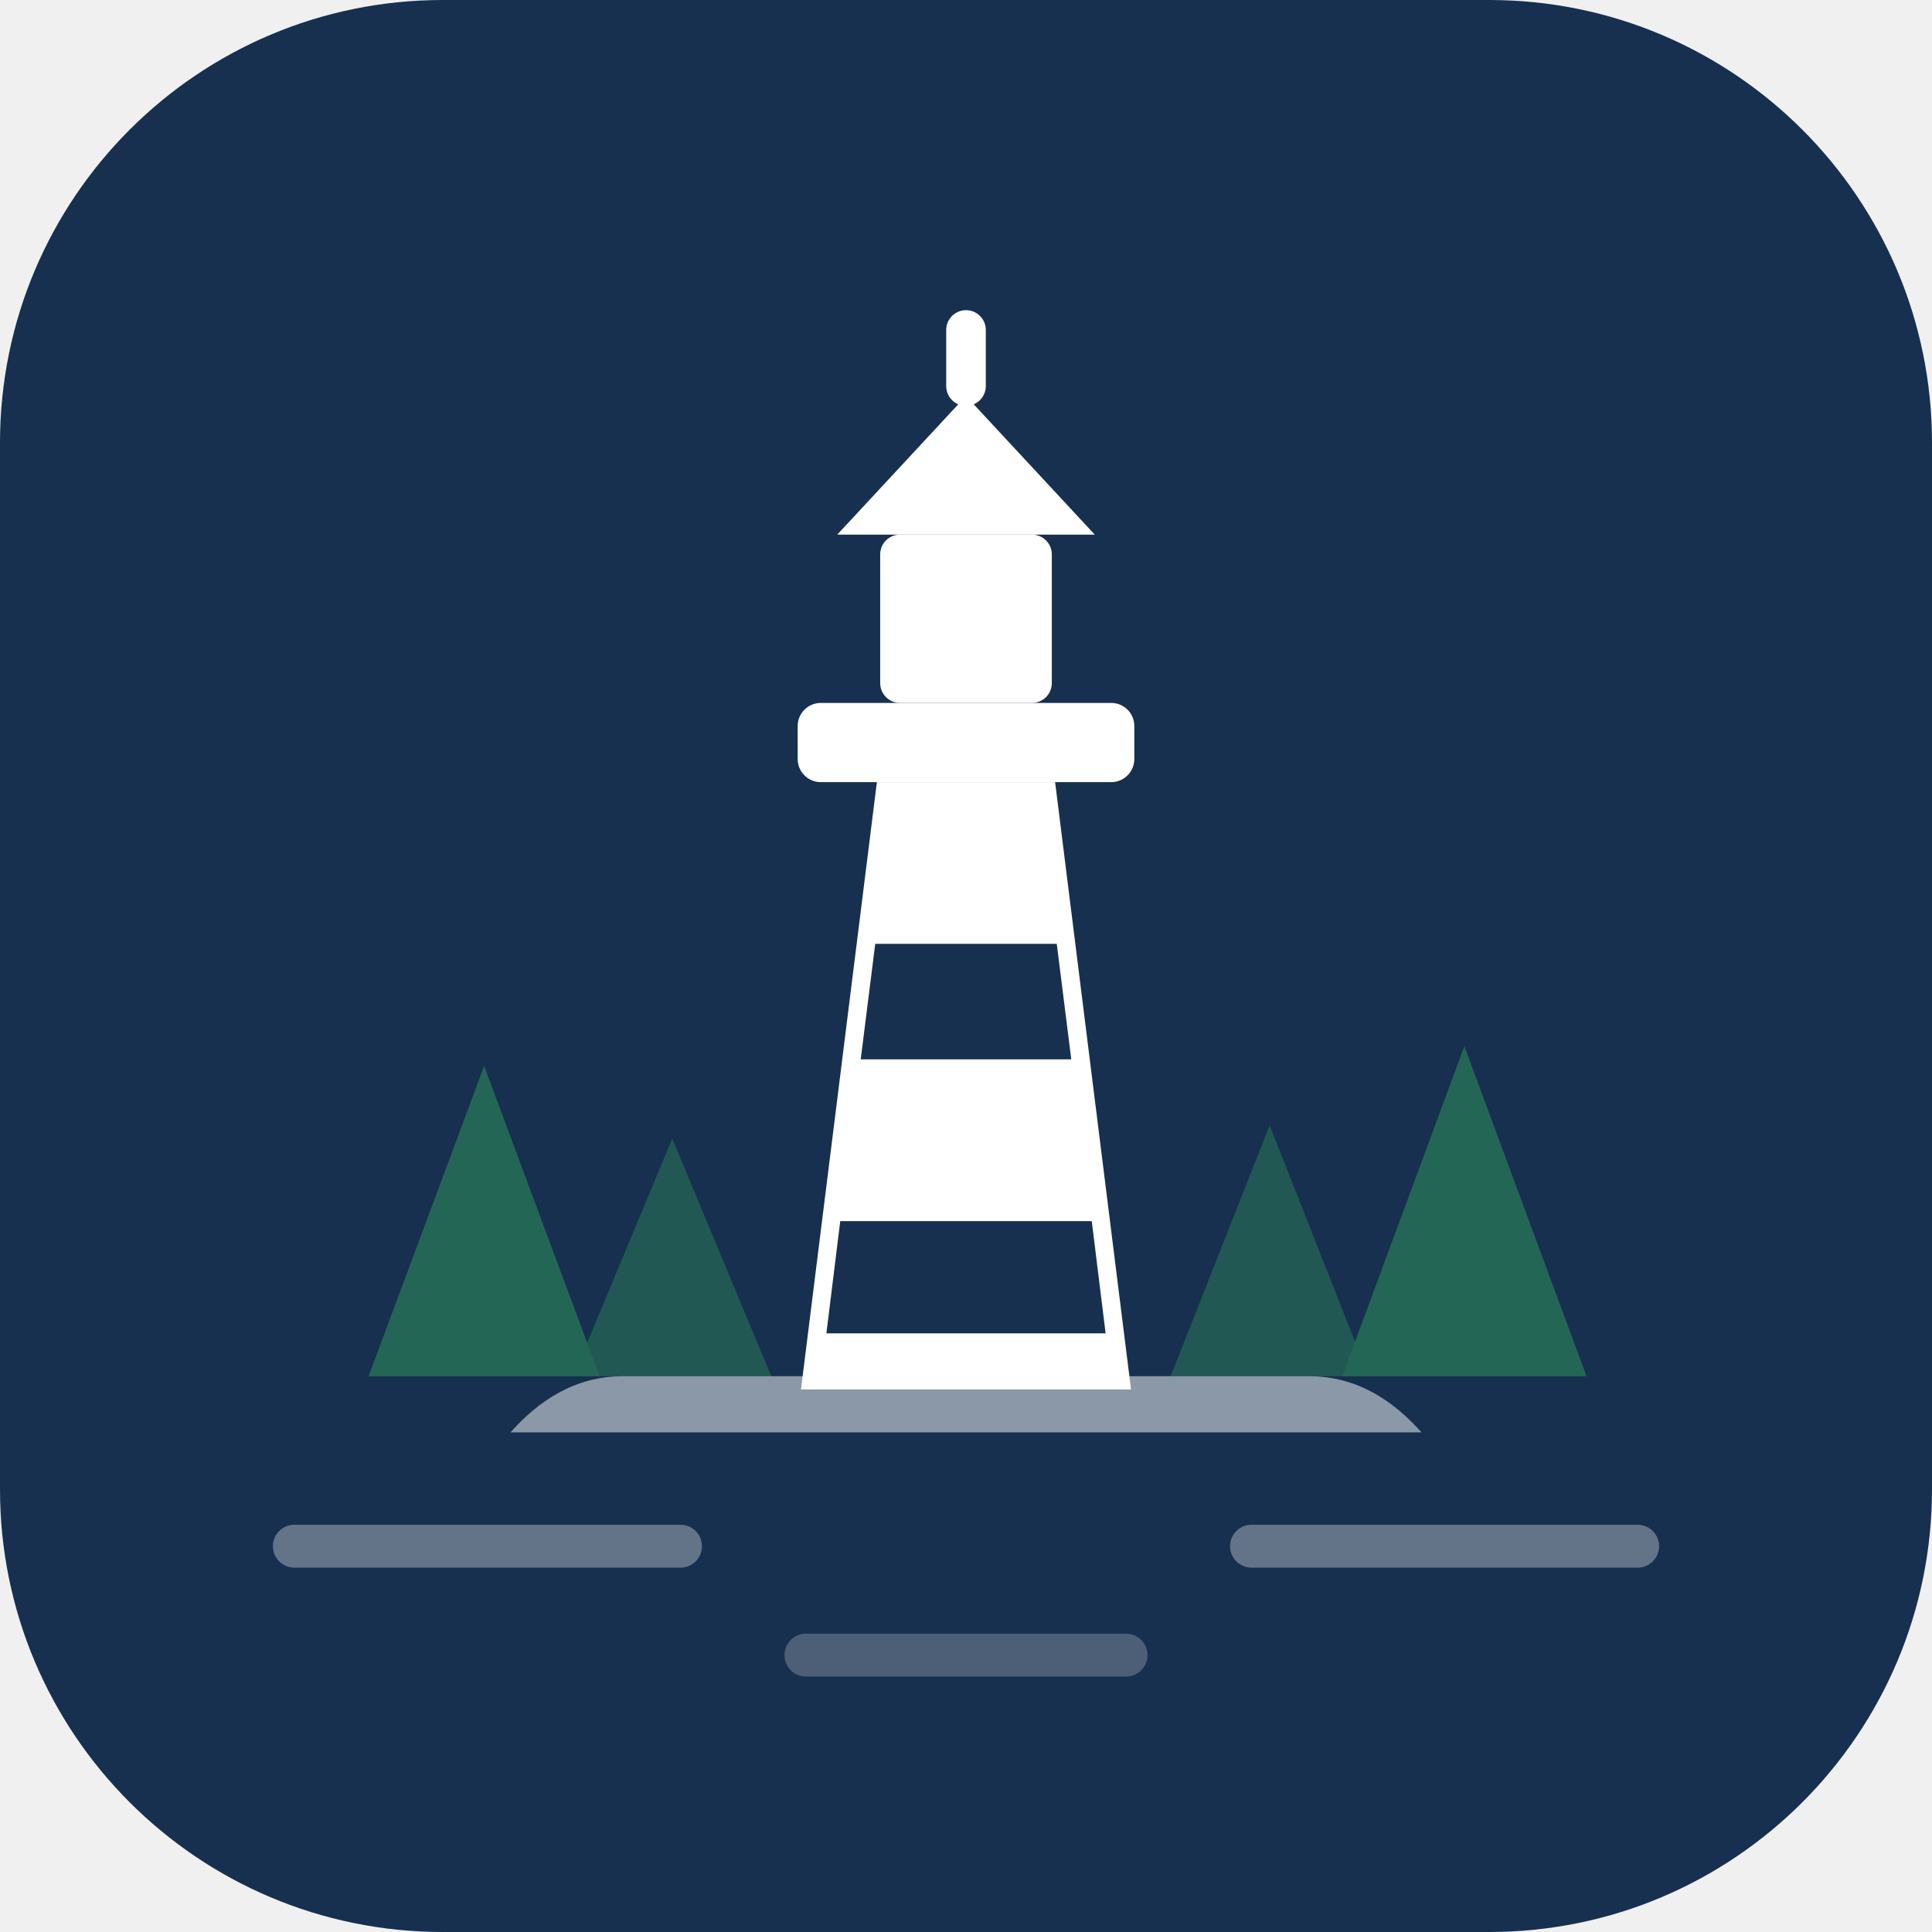
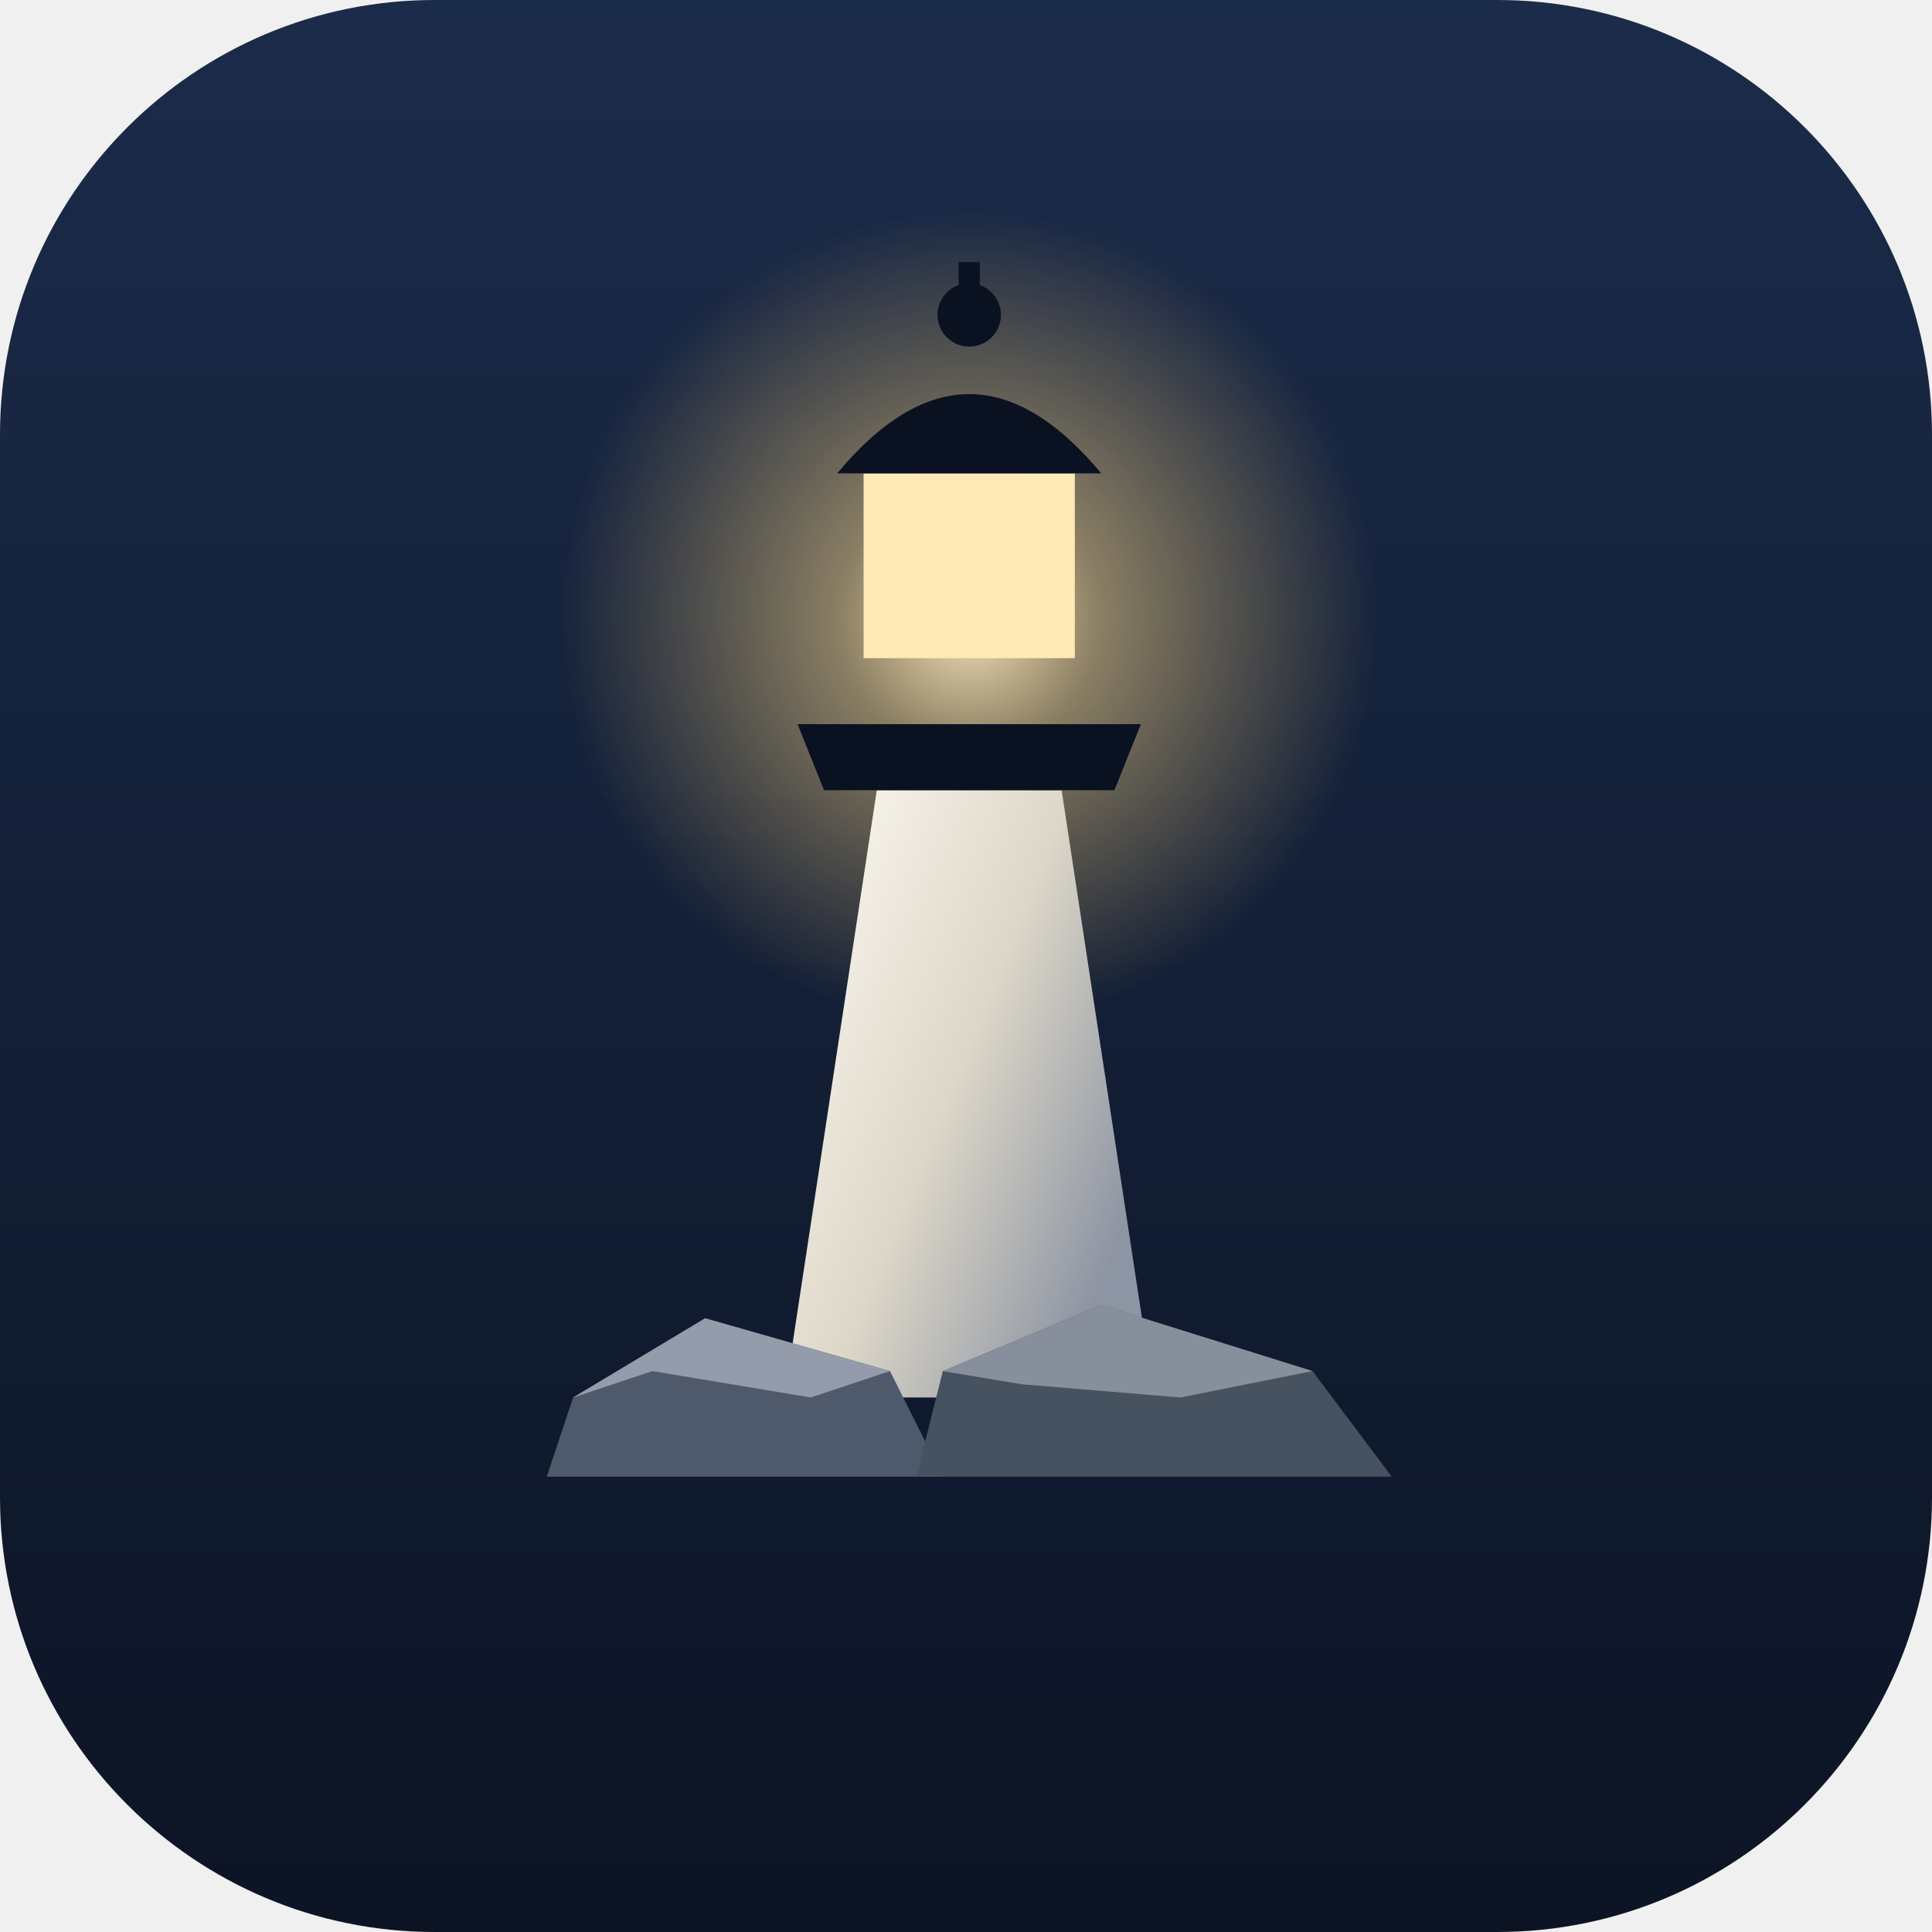
- <svg xmlns="http://www.w3.org/2000/svg" viewBox="0 0 48 48" width="48" height="48">
-   <rect width="48" height="48" rx="11" fill="#17304F" />
-   <g transform="translate(24 25.5) scale(0.82) translate(-24 -24)">
-     <g fill="#246656">
-       <path d="M9.4 34.6 5.9 34.6 9.4 25.2 12.9 34.6Z" />
-       <path d="M15.1 34.6 12.1 34.6 15.1 27.4 18.1 34.6Z" opacity="0.75" />
-       <path d="M33.2 34.6 30.2 34.6 33.2 27 36.2 34.6Z" opacity="0.75" />
-       <path d="M39.1 34.6 35.4 34.6 39.1 24.6 42.8 34.6Z" />
-     </g>
-     <g fill="#FFFFFF">
-       <path fill-rule="evenodd" clip-rule="evenodd" d="M21.3 16.6h5.4l2.3 18.4H19L21.3 16.6Zm-0.05 4.9-.44 3.5h6.38l-.44-3.5h-5.5Zm-1.06 8.4-.42 3.4h8.46l-.42-3.4h-7.62Z" />
-       <rect x="18.9" y="14.2" width="10.2" height="2.4" rx="0.7" />
-       <rect x="21.4" y="9.1" width="5.2" height="5.1" rx="0.6" />
-       <path d="M24 4.9 27.9 9.1h-7.8L24 4.9Z" />
-       <rect x="23.4" y="2.3" width="1.2" height="2.9" rx="0.6" />
-     </g>
-     <g fill="#FFFFFF" opacity="0.5">
-       <path d="M13.6 34.6h20.8c1.5 0 2.6.8 3.4 1.7H10.2c.8-.9 1.9-1.7 3.4-1.7Z" />
-       <rect x="3" y="39.1" width="13" height="1.3" rx="0.65" opacity="0.65" />
-       <rect x="32" y="39.1" width="13" height="1.3" rx="0.65" opacity="0.65" />
-       <rect x="18.5" y="42.4" width="11" height="1.3" rx="0.65" opacity="0.45" />
+ <svg xmlns="http://www.w3.org/2000/svg" viewBox="0 0 120 120" width="120" height="120">
+   <defs>
+     <linearGradient id="plate" x1="0%" y1="0%" x2="0%" y2="100%">
+       <stop offset="0%" stop-color="#1b2b4a" />
+       <stop offset="100%" stop-color="#0c1424" />
+     </linearGradient>
+     <radialGradient id="glow" cx="50%" cy="50%" r="50%">
+       <stop offset="0%" stop-color="#fff0c9" stop-opacity="0.95" />
+       <stop offset="32%" stop-color="#ffd98a" stop-opacity="0.5" />
+       <stop offset="100%" stop-color="#f6c667" stop-opacity="0" />
+     </radialGradient>
+     <linearGradient id="tower" x1="10%" y1="0%" x2="100%" y2="60%">
+       <stop offset="0%" stop-color="#fbf8f0" />
+       <stop offset="52%" stop-color="#ddd7c8" />
+       <stop offset="100%" stop-color="#8d94a3" />
+     </linearGradient>
+     <clipPath id="clip">
+       <rect x="0" y="0" width="120" height="120" rx="27" />
+     </clipPath>
+   </defs>
+   <g clip-path="url(#clip)">
+     <rect width="120" height="120" fill="url(#plate)" />
+     <g transform="translate(11 13) scale(0.82)">
+       <circle cx="60" cy="31" r="31" fill="url(#glow)" />
+       <path d="M46 90 L53 44 L67 44 L74 90 Z" fill="url(#tower)" />
+       <path d="M49 44 L71 44 L73 39 L47 39 Z" fill="#0a1120" />
+       <rect x="52" y="20" width="16" height="14" fill="#ffe9b4" />
+       <path d="M50 20 Q60 8 70 20 Z" fill="#0a1120" />
+       <circle cx="60" cy="8" r="2.4" fill="#0a1120" />
+       <rect x="59.2" y="4" width="1.6" height="4" fill="#0a1120" />
+       <path d="M30 90 L40 84 L54 88 L58 96 L28 96 Z" fill="#4e5a6b" />
+       <path d="M30 90 L40 84 L54 88 L48 90 L36 88 Z" fill="#949cab" />
+       <path d="M58 88 L70 83 L86 88 L92 96 L56 96 Z" fill="#46525f" />
+       <path d="M58 88 L70 83 L86 88 L76 90 L64 89 Z" fill="#878f9d" />
    </g>
  </g>
</svg>
